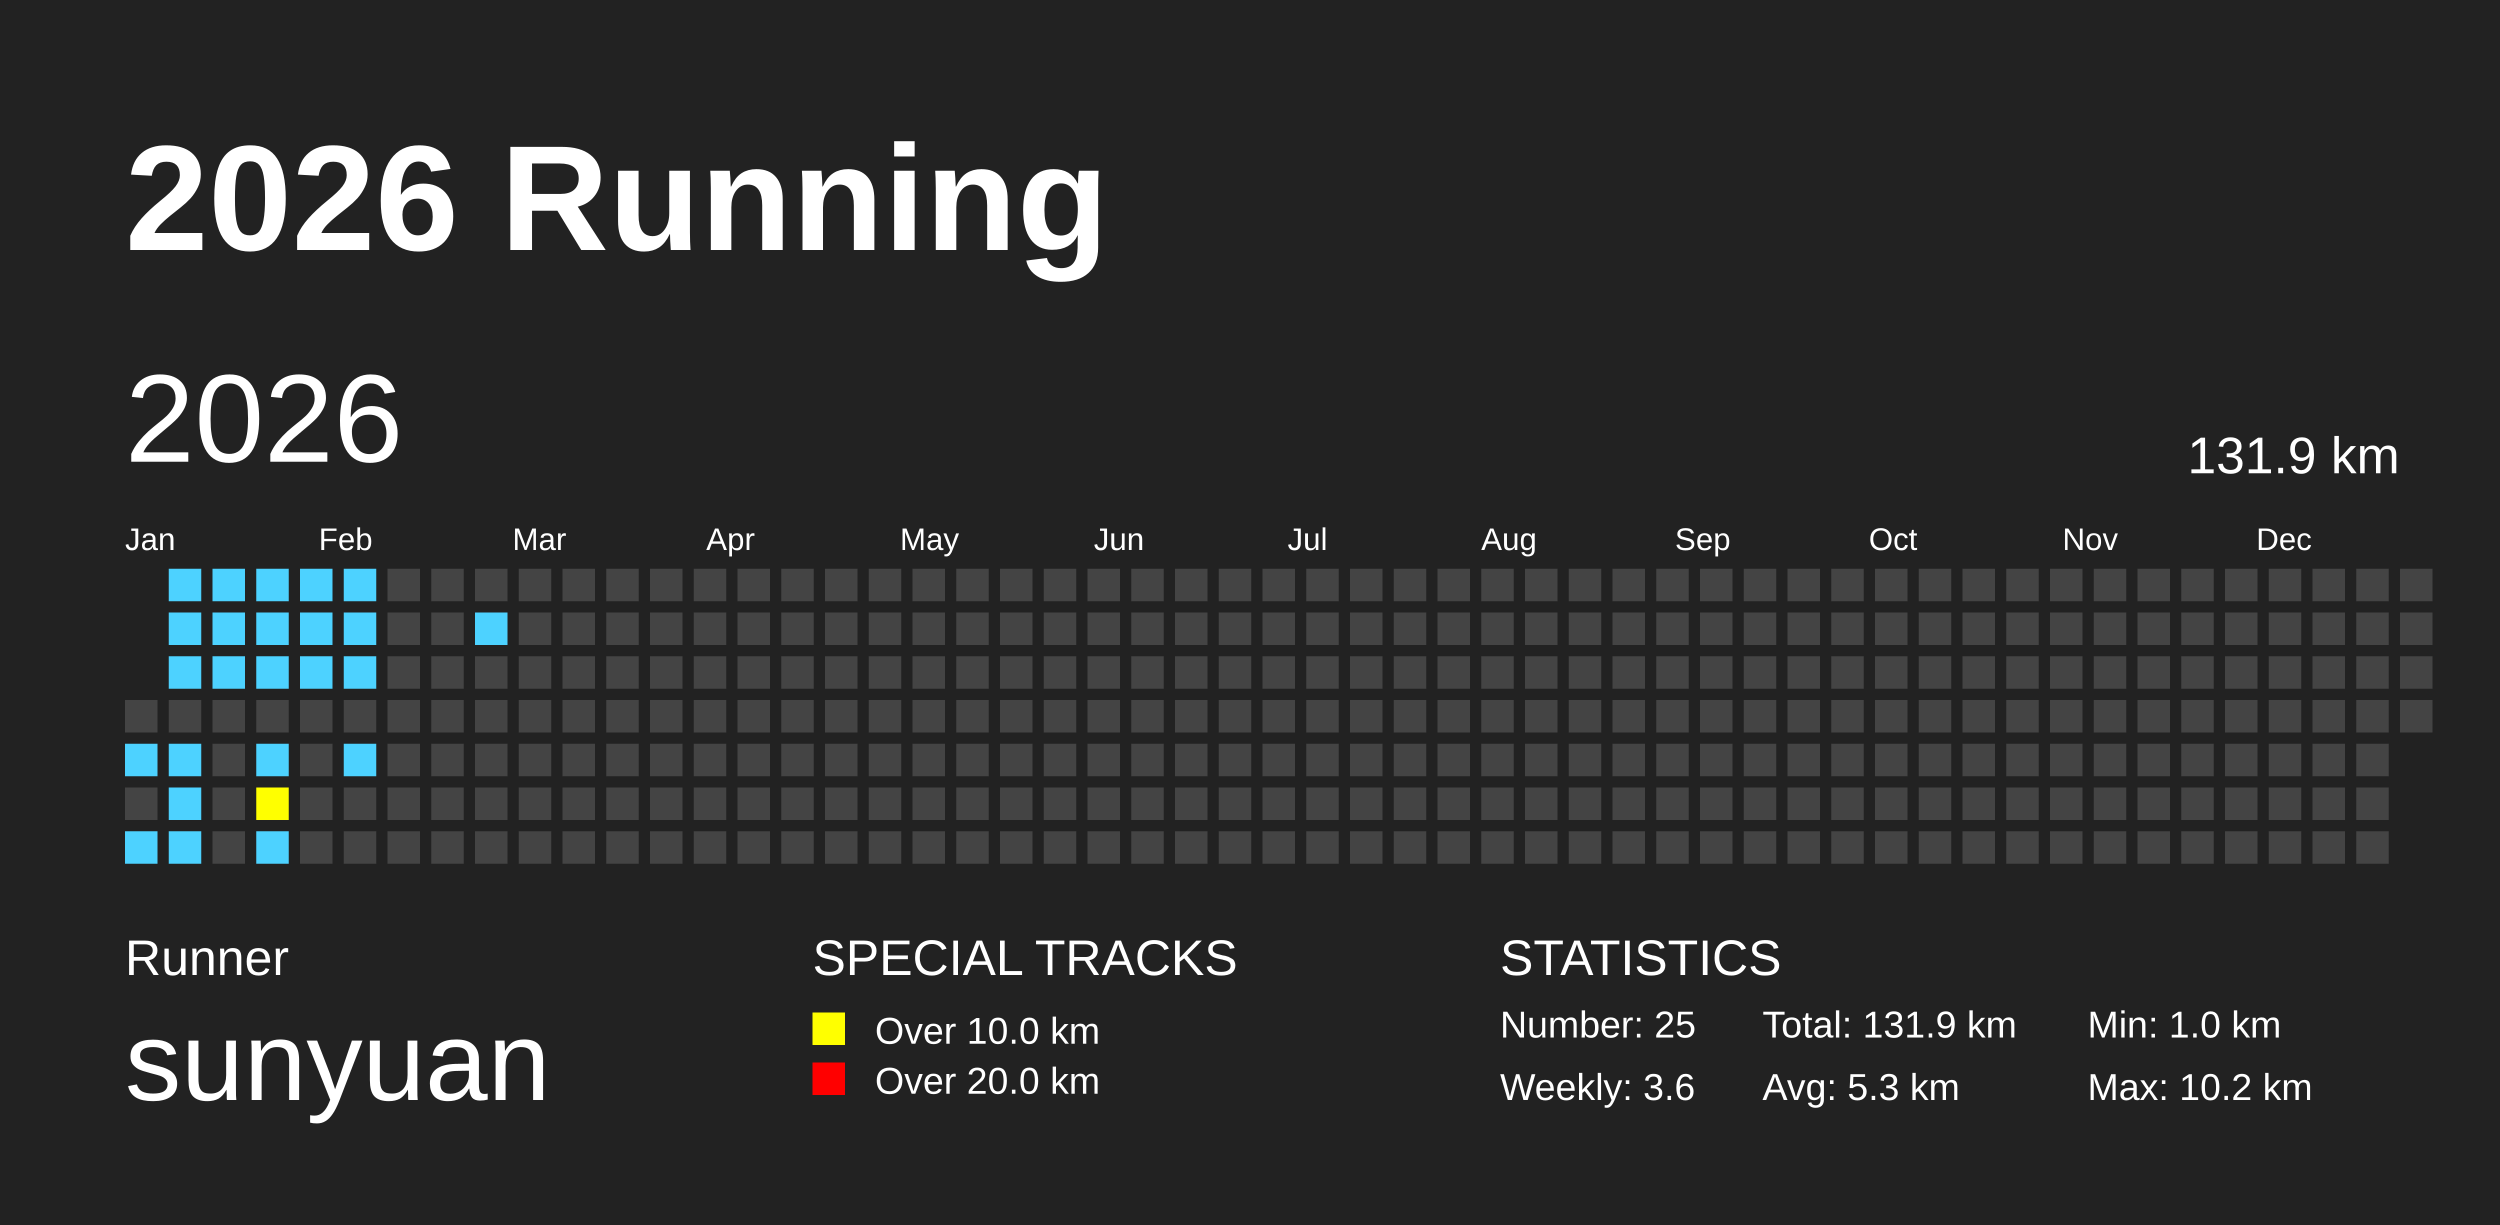
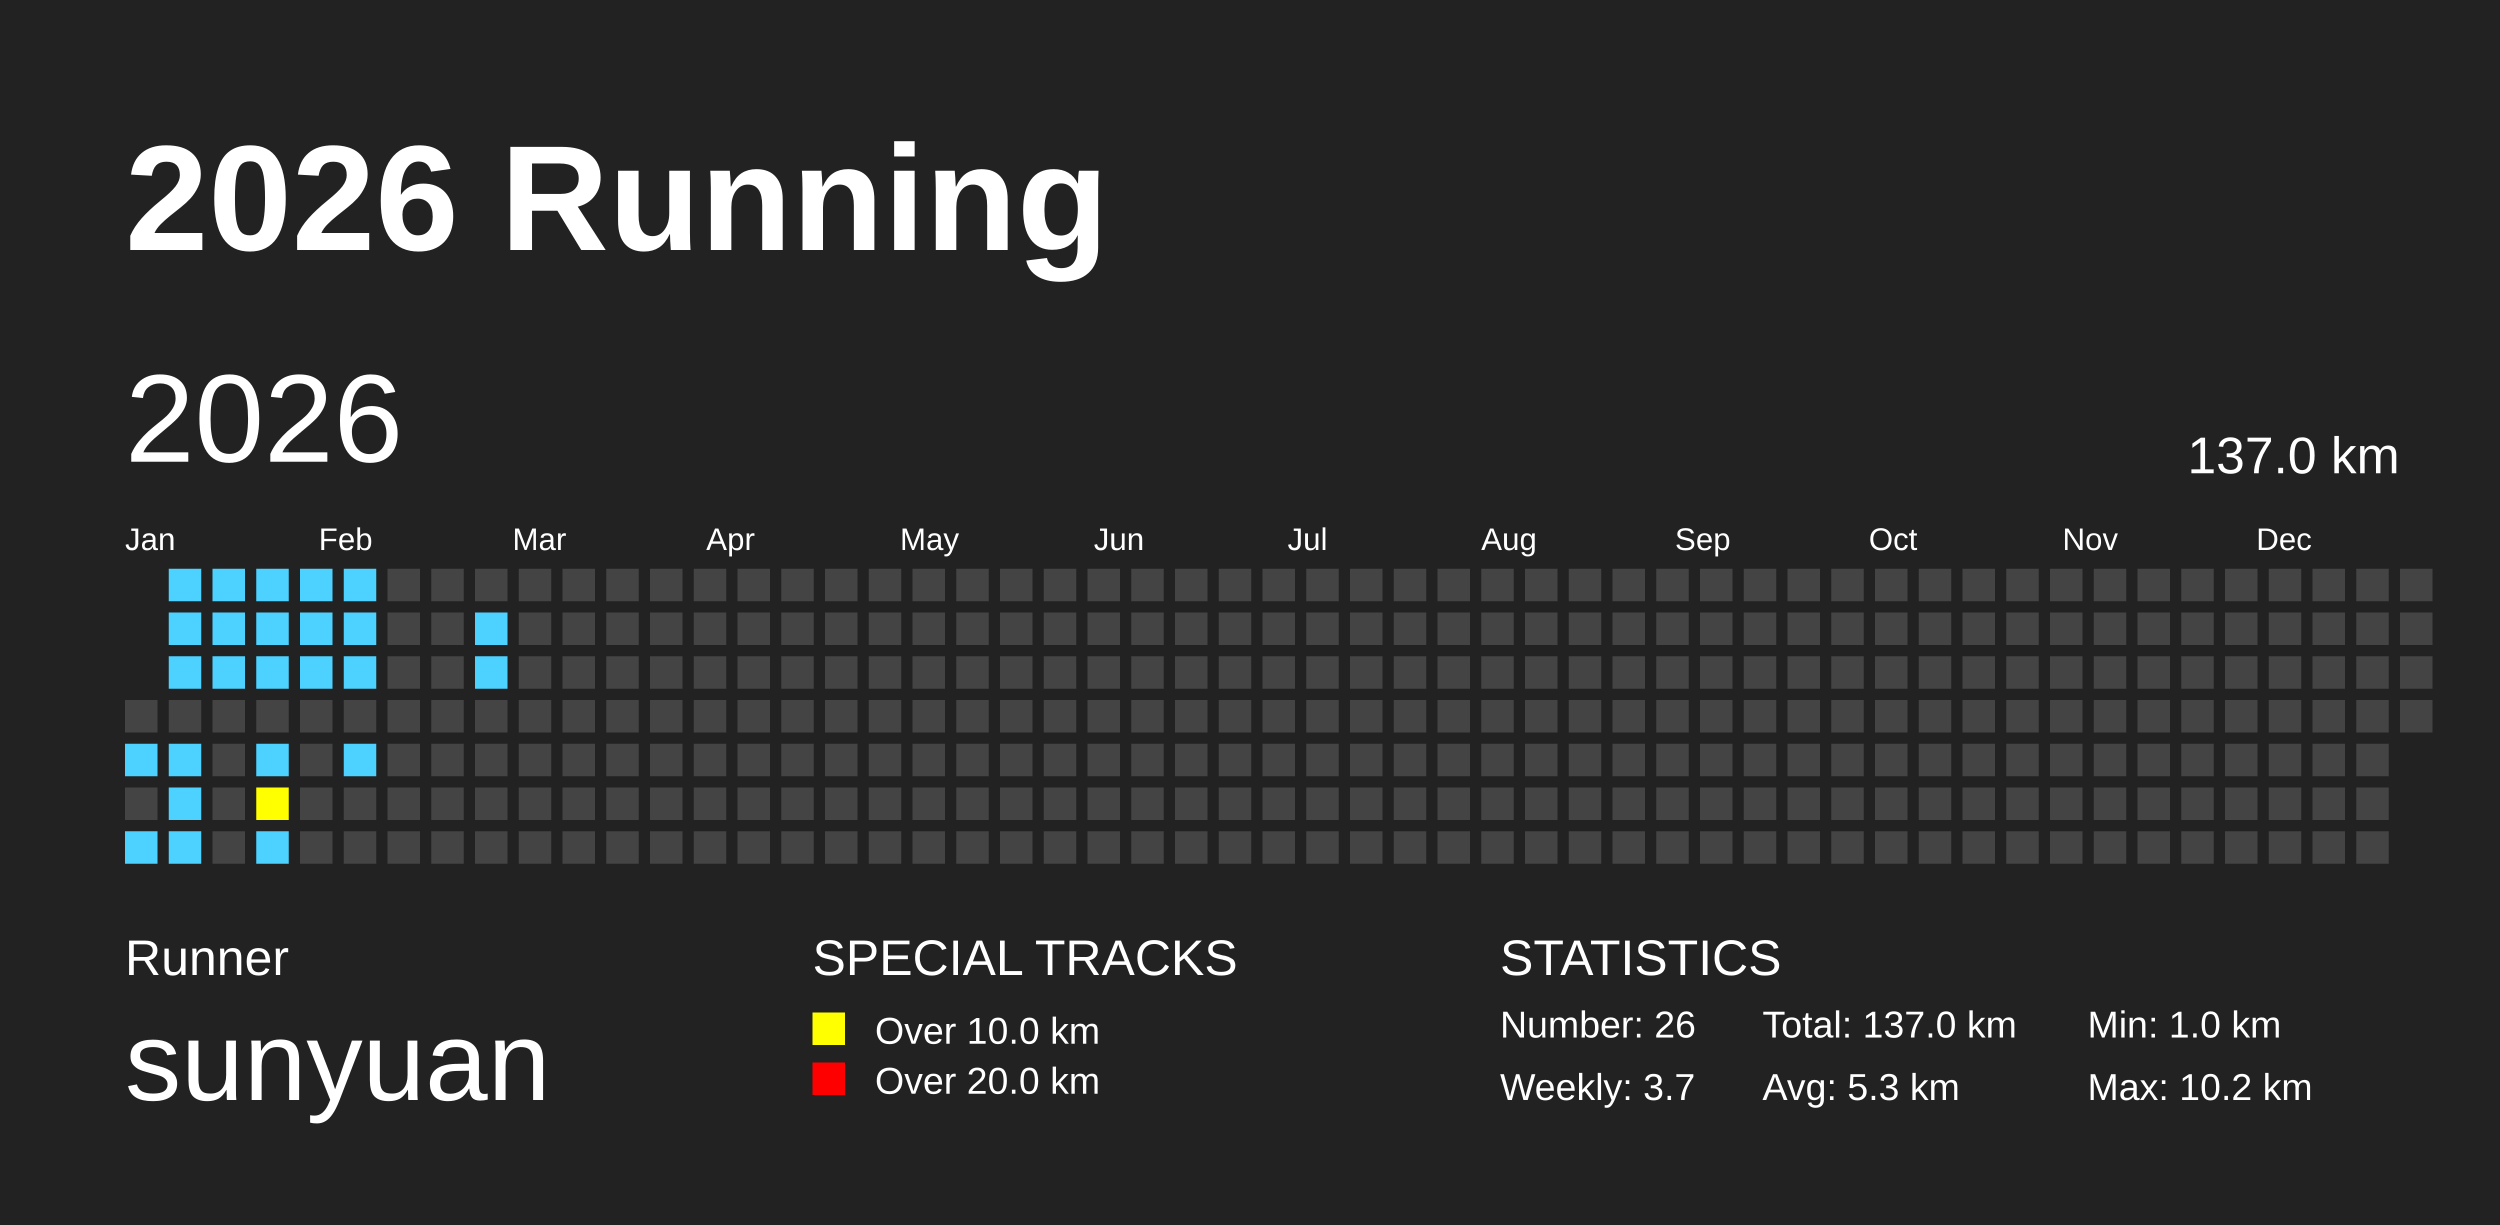
<svg xmlns="http://www.w3.org/2000/svg" baseProfile="full" height="98mm" version="1.1" viewBox="0,0,200,98" width="200mm">
  <defs />
  <rect fill="#222222" height="98" width="200" x="0" y="0" />
  <text fill="#FFFFFF" style="font-size:12px; font-family:Arial; font-weight:bold;" x="10" y="20">2026 Running</text>
  <text fill="#FFFFFF" style="font-size:4px; font-family:Arial" x="10" y="78">Runner</text>
  <text fill="#FFFFFF" style="font-size:9px; font-family:Arial" x="10" y="88">sunyuan</text>
  <text fill="#FFFFFF" style="font-size:4px; font-family:Arial" x="65" y="78">SPECIAL TRACKS</text>
  <rect fill="yellow" height="2.6" width="2.6" x="65" y="81" />
  <text fill="#FFFFFF" style="font-size:3px; font-family:Arial" x="70" y="83.5">Over 10.0 km</text>
  <rect fill="red" height="2.6" width="2.6" x="65" y="85" />
  <text fill="#FFFFFF" style="font-size:3px; font-family:Arial" x="70" y="87.5">Over 20.0 km</text>
  <text fill="#FFFFFF" style="font-size:4px; font-family:Arial" x="120" y="78">STATISTICS</text>
-   <text fill="#FFFFFF" style="font-size:3px; font-family:Arial" x="120" y="83">Number: 25</text>
-   <text fill="#FFFFFF" style="font-size:3px; font-family:Arial" x="120" y="88">Weekly: 3.6</text>
-   <text fill="#FFFFFF" style="font-size:3px; font-family:Arial" x="141" y="83">Total: 131.9 km</text>
+   <text fill="#FFFFFF" style="font-size:3px; font-family:Arial" x="120" y="83">Number: 26</text>
+   <text fill="#FFFFFF" style="font-size:3px; font-family:Arial" x="120" y="88">Weekly: 3.7</text>
+   <text fill="#FFFFFF" style="font-size:3px; font-family:Arial" x="141" y="83">Total: 137.0 km</text>
  <text fill="#FFFFFF" style="font-size:3px; font-family:Arial" x="141" y="88">Avg: 5.3 km</text>
  <text fill="#FFFFFF" style="font-size:3px; font-family:Arial" x="167" y="83">Min: 1.0 km</text>
  <text fill="#FFFFFF" style="font-size:3px; font-family:Arial" x="167" y="88">Max: 10.2 km</text>
  <text dominant-baseline="hanging" fill="#FFFFFF" style="font-size:10.0px; font-family:Arial;" x="10" y="30">2026</text>
-   <text dominant-baseline="hanging" fill="#FFFFFF" style="font-size:4.125px; font-family:Arial;" x="175" y="35">131.9 km</text>
+   <text dominant-baseline="hanging" fill="#FFFFFF" style="font-size:4.125px; font-family:Arial;" x="175" y="35">137.0 km</text>
  <text fill="#FFFFFF" style="font-size:2.5px; font-family:Arial" x="10.0" y="44">Jan</text>
  <text fill="#FFFFFF" style="font-size:2.5px; font-family:Arial" x="25.5" y="44">Feb</text>
  <text fill="#FFFFFF" style="font-size:2.5px; font-family:Arial" x="41.0" y="44">Mar</text>
  <text fill="#FFFFFF" style="font-size:2.5px; font-family:Arial" x="56.5" y="44">Apr</text>
  <text fill="#FFFFFF" style="font-size:2.5px; font-family:Arial" x="72.0" y="44">May</text>
  <text fill="#FFFFFF" style="font-size:2.5px; font-family:Arial" x="87.5" y="44">Jun</text>
  <text fill="#FFFFFF" style="font-size:2.5px; font-family:Arial" x="103.0" y="44">Jul</text>
  <text fill="#FFFFFF" style="font-size:2.5px; font-family:Arial" x="118.5" y="44">Aug</text>
  <text fill="#FFFFFF" style="font-size:2.5px; font-family:Arial" x="134.0" y="44">Sep</text>
  <text fill="#FFFFFF" style="font-size:2.5px; font-family:Arial" x="149.5" y="44">Oct</text>
  <text fill="#FFFFFF" style="font-size:2.5px; font-family:Arial" x="165.0" y="44">Nov</text>
  <text fill="#FFFFFF" style="font-size:2.5px; font-family:Arial" x="180.5" y="44">Dec</text>
  <rect fill="#444444" height="2.6" width="2.6" x="10.0" y="56.0" />
  <rect fill="#4DD2FF" height="2.6" width="2.6" x="10.0" y="59.5" />
  <rect fill="#444444" height="2.6" width="2.6" x="10.0" y="63.0" />
  <rect fill="#4DD2FF" height="2.6" width="2.6" x="10.0" y="66.5" />
  <rect fill="#4DD2FF" height="2.6" width="2.6" x="13.5" y="45.5" />
  <rect fill="#4DD2FF" height="2.6" width="2.6" x="13.5" y="49.0" />
  <rect fill="#4DD2FF" height="2.6" width="2.6" x="13.5" y="52.5" />
  <rect fill="#444444" height="2.6" width="2.6" x="13.5" y="56.0" />
  <rect fill="#4DD2FF" height="2.6" width="2.6" x="13.5" y="59.5" />
  <rect fill="#4DD2FF" height="2.6" width="2.6" x="13.5" y="63.0" />
  <rect fill="#4DD2FF" height="2.6" width="2.6" x="13.5" y="66.5" />
  <rect fill="#4DD2FF" height="2.6" width="2.6" x="17.0" y="45.5" />
  <rect fill="#4DD2FF" height="2.6" width="2.6" x="17.0" y="49.0" />
  <rect fill="#4DD2FF" height="2.6" width="2.6" x="17.0" y="52.5" />
  <rect fill="#444444" height="2.6" width="2.6" x="17.0" y="56.0" />
  <rect fill="#444444" height="2.6" width="2.6" x="17.0" y="59.5" />
  <rect fill="#444444" height="2.6" width="2.6" x="17.0" y="63.0" />
  <rect fill="#444444" height="2.6" width="2.6" x="17.0" y="66.5" />
  <rect fill="#4DD2FF" height="2.6" width="2.6" x="20.5" y="45.5" />
  <rect fill="#4DD2FF" height="2.6" width="2.6" x="20.5" y="49.0" />
  <rect fill="#4DD2FF" height="2.6" width="2.6" x="20.5" y="52.5" />
  <rect fill="#444444" height="2.6" width="2.6" x="20.5" y="56.0" />
  <rect fill="#4DD2FF" height="2.6" width="2.6" x="20.5" y="59.5" />
  <rect fill="yellow" height="2.6" width="2.6" x="20.5" y="63.0" />
  <rect fill="#4DD2FF" height="2.6" width="2.6" x="20.5" y="66.5" />
  <rect fill="#4DD2FF" height="2.6" width="2.6" x="24.0" y="45.5" />
  <rect fill="#4DD2FF" height="2.6" width="2.6" x="24.0" y="49.0" />
  <rect fill="#4DD2FF" height="2.6" width="2.6" x="24.0" y="52.5" />
  <rect fill="#444444" height="2.6" width="2.6" x="24.0" y="56.0" />
  <rect fill="#444444" height="2.6" width="2.6" x="24.0" y="59.5" />
  <rect fill="#444444" height="2.6" width="2.6" x="24.0" y="63.0" />
  <rect fill="#444444" height="2.6" width="2.6" x="24.0" y="66.5" />
  <rect fill="#4DD2FF" height="2.6" width="2.6" x="27.5" y="45.5" />
  <rect fill="#4DD2FF" height="2.6" width="2.6" x="27.5" y="49.0" />
  <rect fill="#4DD2FF" height="2.6" width="2.6" x="27.5" y="52.5" />
  <rect fill="#444444" height="2.6" width="2.6" x="27.5" y="56.0" />
  <rect fill="#4DD2FF" height="2.6" width="2.6" x="27.5" y="59.5" />
  <rect fill="#444444" height="2.6" width="2.6" x="27.5" y="63.0" />
  <rect fill="#444444" height="2.6" width="2.6" x="27.5" y="66.5" />
  <rect fill="#444444" height="2.6" width="2.6" x="31.0" y="45.5" />
  <rect fill="#444444" height="2.6" width="2.6" x="31.0" y="49.0" />
  <rect fill="#444444" height="2.6" width="2.6" x="31.0" y="52.5" />
  <rect fill="#444444" height="2.6" width="2.6" x="31.0" y="56.0" />
  <rect fill="#444444" height="2.6" width="2.6" x="31.0" y="59.5" />
  <rect fill="#444444" height="2.6" width="2.6" x="31.0" y="63.0" />
  <rect fill="#444444" height="2.6" width="2.6" x="31.0" y="66.5" />
  <rect fill="#444444" height="2.6" width="2.6" x="34.5" y="45.5" />
  <rect fill="#444444" height="2.6" width="2.6" x="34.5" y="49.0" />
  <rect fill="#444444" height="2.6" width="2.6" x="34.5" y="52.5" />
  <rect fill="#444444" height="2.6" width="2.6" x="34.5" y="56.0" />
  <rect fill="#444444" height="2.6" width="2.6" x="34.5" y="59.5" />
  <rect fill="#444444" height="2.6" width="2.6" x="34.5" y="63.0" />
  <rect fill="#444444" height="2.6" width="2.6" x="34.5" y="66.5" />
  <rect fill="#444444" height="2.6" width="2.6" x="38.0" y="45.5" />
  <rect fill="#4DD2FF" height="2.6" width="2.6" x="38.0" y="49.0" />
-   <rect fill="#444444" height="2.6" width="2.6" x="38.0" y="52.5" />
+   <rect fill="#4DD2FF" height="2.6" width="2.6" x="38.0" y="52.5" />
  <rect fill="#444444" height="2.6" width="2.6" x="38.0" y="56.0" />
  <rect fill="#444444" height="2.6" width="2.6" x="38.0" y="59.5" />
  <rect fill="#444444" height="2.6" width="2.6" x="38.0" y="63.0" />
  <rect fill="#444444" height="2.6" width="2.6" x="38.0" y="66.5" />
  <rect fill="#444444" height="2.6" width="2.6" x="41.5" y="45.5" />
  <rect fill="#444444" height="2.6" width="2.6" x="41.5" y="49.0" />
  <rect fill="#444444" height="2.6" width="2.6" x="41.5" y="52.5" />
  <rect fill="#444444" height="2.6" width="2.6" x="41.5" y="56.0" />
  <rect fill="#444444" height="2.6" width="2.6" x="41.5" y="59.5" />
  <rect fill="#444444" height="2.6" width="2.6" x="41.5" y="63.0" />
  <rect fill="#444444" height="2.6" width="2.6" x="41.5" y="66.5" />
  <rect fill="#444444" height="2.6" width="2.6" x="45.0" y="45.5" />
  <rect fill="#444444" height="2.6" width="2.6" x="45.0" y="49.0" />
  <rect fill="#444444" height="2.6" width="2.6" x="45.0" y="52.5" />
  <rect fill="#444444" height="2.6" width="2.6" x="45.0" y="56.0" />
  <rect fill="#444444" height="2.6" width="2.6" x="45.0" y="59.5" />
  <rect fill="#444444" height="2.6" width="2.6" x="45.0" y="63.0" />
  <rect fill="#444444" height="2.6" width="2.6" x="45.0" y="66.5" />
  <rect fill="#444444" height="2.6" width="2.6" x="48.5" y="45.5" />
  <rect fill="#444444" height="2.6" width="2.6" x="48.5" y="49.0" />
  <rect fill="#444444" height="2.6" width="2.6" x="48.5" y="52.5" />
  <rect fill="#444444" height="2.6" width="2.6" x="48.5" y="56.0" />
  <rect fill="#444444" height="2.6" width="2.6" x="48.5" y="59.5" />
  <rect fill="#444444" height="2.6" width="2.6" x="48.5" y="63.0" />
  <rect fill="#444444" height="2.6" width="2.6" x="48.5" y="66.5" />
  <rect fill="#444444" height="2.6" width="2.6" x="52.0" y="45.5" />
  <rect fill="#444444" height="2.6" width="2.6" x="52.0" y="49.0" />
  <rect fill="#444444" height="2.6" width="2.6" x="52.0" y="52.5" />
  <rect fill="#444444" height="2.6" width="2.6" x="52.0" y="56.0" />
  <rect fill="#444444" height="2.6" width="2.6" x="52.0" y="59.5" />
  <rect fill="#444444" height="2.6" width="2.6" x="52.0" y="63.0" />
  <rect fill="#444444" height="2.6" width="2.6" x="52.0" y="66.5" />
  <rect fill="#444444" height="2.6" width="2.6" x="55.5" y="45.5" />
  <rect fill="#444444" height="2.6" width="2.6" x="55.5" y="49.0" />
  <rect fill="#444444" height="2.6" width="2.6" x="55.5" y="52.5" />
  <rect fill="#444444" height="2.6" width="2.6" x="55.5" y="56.0" />
  <rect fill="#444444" height="2.6" width="2.6" x="55.5" y="59.5" />
  <rect fill="#444444" height="2.6" width="2.6" x="55.5" y="63.0" />
  <rect fill="#444444" height="2.6" width="2.6" x="55.5" y="66.5" />
  <rect fill="#444444" height="2.6" width="2.6" x="59.0" y="45.5" />
  <rect fill="#444444" height="2.6" width="2.6" x="59.0" y="49.0" />
  <rect fill="#444444" height="2.6" width="2.6" x="59.0" y="52.5" />
  <rect fill="#444444" height="2.6" width="2.6" x="59.0" y="56.0" />
  <rect fill="#444444" height="2.6" width="2.6" x="59.0" y="59.5" />
  <rect fill="#444444" height="2.6" width="2.6" x="59.0" y="63.0" />
  <rect fill="#444444" height="2.6" width="2.6" x="59.0" y="66.5" />
  <rect fill="#444444" height="2.6" width="2.6" x="62.5" y="45.5" />
  <rect fill="#444444" height="2.6" width="2.6" x="62.5" y="49.0" />
  <rect fill="#444444" height="2.6" width="2.6" x="62.5" y="52.5" />
  <rect fill="#444444" height="2.6" width="2.6" x="62.5" y="56.0" />
  <rect fill="#444444" height="2.6" width="2.6" x="62.5" y="59.5" />
  <rect fill="#444444" height="2.6" width="2.6" x="62.5" y="63.0" />
  <rect fill="#444444" height="2.6" width="2.6" x="62.5" y="66.5" />
  <rect fill="#444444" height="2.6" width="2.6" x="66.0" y="45.5" />
  <rect fill="#444444" height="2.6" width="2.6" x="66.0" y="49.0" />
  <rect fill="#444444" height="2.6" width="2.6" x="66.0" y="52.5" />
  <rect fill="#444444" height="2.6" width="2.6" x="66.0" y="56.0" />
  <rect fill="#444444" height="2.6" width="2.6" x="66.0" y="59.5" />
  <rect fill="#444444" height="2.6" width="2.6" x="66.0" y="63.0" />
  <rect fill="#444444" height="2.6" width="2.6" x="66.0" y="66.5" />
  <rect fill="#444444" height="2.6" width="2.6" x="69.5" y="45.5" />
  <rect fill="#444444" height="2.6" width="2.6" x="69.5" y="49.0" />
  <rect fill="#444444" height="2.6" width="2.6" x="69.5" y="52.5" />
  <rect fill="#444444" height="2.6" width="2.6" x="69.5" y="56.0" />
  <rect fill="#444444" height="2.6" width="2.6" x="69.5" y="59.5" />
  <rect fill="#444444" height="2.6" width="2.6" x="69.5" y="63.0" />
  <rect fill="#444444" height="2.6" width="2.6" x="69.5" y="66.5" />
  <rect fill="#444444" height="2.6" width="2.6" x="73.0" y="45.5" />
  <rect fill="#444444" height="2.6" width="2.6" x="73.0" y="49.0" />
  <rect fill="#444444" height="2.6" width="2.6" x="73.0" y="52.5" />
  <rect fill="#444444" height="2.6" width="2.6" x="73.0" y="56.0" />
  <rect fill="#444444" height="2.6" width="2.6" x="73.0" y="59.5" />
  <rect fill="#444444" height="2.6" width="2.6" x="73.0" y="63.0" />
  <rect fill="#444444" height="2.6" width="2.6" x="73.0" y="66.5" />
  <rect fill="#444444" height="2.6" width="2.6" x="76.5" y="45.5" />
  <rect fill="#444444" height="2.6" width="2.6" x="76.5" y="49.0" />
  <rect fill="#444444" height="2.6" width="2.6" x="76.5" y="52.5" />
  <rect fill="#444444" height="2.6" width="2.6" x="76.5" y="56.0" />
  <rect fill="#444444" height="2.6" width="2.6" x="76.5" y="59.5" />
  <rect fill="#444444" height="2.6" width="2.6" x="76.5" y="63.0" />
  <rect fill="#444444" height="2.6" width="2.6" x="76.5" y="66.5" />
  <rect fill="#444444" height="2.6" width="2.6" x="80.0" y="45.5" />
  <rect fill="#444444" height="2.6" width="2.6" x="80.0" y="49.0" />
  <rect fill="#444444" height="2.6" width="2.6" x="80.0" y="52.5" />
  <rect fill="#444444" height="2.6" width="2.6" x="80.0" y="56.0" />
  <rect fill="#444444" height="2.6" width="2.6" x="80.0" y="59.5" />
  <rect fill="#444444" height="2.6" width="2.6" x="80.0" y="63.0" />
  <rect fill="#444444" height="2.6" width="2.6" x="80.0" y="66.5" />
  <rect fill="#444444" height="2.6" width="2.6" x="83.5" y="45.5" />
  <rect fill="#444444" height="2.6" width="2.6" x="83.5" y="49.0" />
  <rect fill="#444444" height="2.6" width="2.6" x="83.5" y="52.5" />
  <rect fill="#444444" height="2.6" width="2.6" x="83.5" y="56.0" />
  <rect fill="#444444" height="2.6" width="2.6" x="83.5" y="59.5" />
  <rect fill="#444444" height="2.6" width="2.6" x="83.5" y="63.0" />
  <rect fill="#444444" height="2.6" width="2.6" x="83.5" y="66.5" />
  <rect fill="#444444" height="2.6" width="2.6" x="87.0" y="45.5" />
  <rect fill="#444444" height="2.6" width="2.6" x="87.0" y="49.0" />
  <rect fill="#444444" height="2.6" width="2.6" x="87.0" y="52.5" />
  <rect fill="#444444" height="2.6" width="2.6" x="87.0" y="56.0" />
  <rect fill="#444444" height="2.6" width="2.6" x="87.0" y="59.5" />
  <rect fill="#444444" height="2.6" width="2.6" x="87.0" y="63.0" />
  <rect fill="#444444" height="2.6" width="2.6" x="87.0" y="66.5" />
  <rect fill="#444444" height="2.6" width="2.6" x="90.5" y="45.5" />
  <rect fill="#444444" height="2.6" width="2.6" x="90.5" y="49.0" />
  <rect fill="#444444" height="2.6" width="2.6" x="90.5" y="52.5" />
  <rect fill="#444444" height="2.6" width="2.6" x="90.5" y="56.0" />
  <rect fill="#444444" height="2.6" width="2.6" x="90.5" y="59.5" />
  <rect fill="#444444" height="2.6" width="2.6" x="90.5" y="63.0" />
  <rect fill="#444444" height="2.6" width="2.6" x="90.5" y="66.5" />
  <rect fill="#444444" height="2.6" width="2.6" x="94.0" y="45.5" />
  <rect fill="#444444" height="2.6" width="2.6" x="94.0" y="49.0" />
  <rect fill="#444444" height="2.6" width="2.6" x="94.0" y="52.5" />
  <rect fill="#444444" height="2.6" width="2.6" x="94.0" y="56.0" />
  <rect fill="#444444" height="2.6" width="2.6" x="94.0" y="59.5" />
  <rect fill="#444444" height="2.6" width="2.6" x="94.0" y="63.0" />
  <rect fill="#444444" height="2.6" width="2.6" x="94.0" y="66.5" />
  <rect fill="#444444" height="2.6" width="2.6" x="97.5" y="45.5" />
  <rect fill="#444444" height="2.6" width="2.6" x="97.5" y="49.0" />
  <rect fill="#444444" height="2.6" width="2.6" x="97.5" y="52.5" />
  <rect fill="#444444" height="2.6" width="2.6" x="97.5" y="56.0" />
  <rect fill="#444444" height="2.6" width="2.6" x="97.5" y="59.5" />
  <rect fill="#444444" height="2.6" width="2.6" x="97.5" y="63.0" />
  <rect fill="#444444" height="2.6" width="2.6" x="97.5" y="66.5" />
  <rect fill="#444444" height="2.6" width="2.6" x="101.0" y="45.5" />
  <rect fill="#444444" height="2.6" width="2.6" x="101.0" y="49.0" />
  <rect fill="#444444" height="2.6" width="2.6" x="101.0" y="52.5" />
  <rect fill="#444444" height="2.6" width="2.6" x="101.0" y="56.0" />
  <rect fill="#444444" height="2.6" width="2.6" x="101.0" y="59.5" />
  <rect fill="#444444" height="2.6" width="2.6" x="101.0" y="63.0" />
  <rect fill="#444444" height="2.6" width="2.6" x="101.0" y="66.5" />
  <rect fill="#444444" height="2.6" width="2.6" x="104.5" y="45.5" />
  <rect fill="#444444" height="2.6" width="2.6" x="104.5" y="49.0" />
  <rect fill="#444444" height="2.6" width="2.6" x="104.5" y="52.5" />
  <rect fill="#444444" height="2.6" width="2.6" x="104.5" y="56.0" />
  <rect fill="#444444" height="2.6" width="2.6" x="104.5" y="59.5" />
  <rect fill="#444444" height="2.6" width="2.6" x="104.5" y="63.0" />
  <rect fill="#444444" height="2.6" width="2.6" x="104.5" y="66.5" />
  <rect fill="#444444" height="2.6" width="2.6" x="108.0" y="45.5" />
  <rect fill="#444444" height="2.6" width="2.6" x="108.0" y="49.0" />
  <rect fill="#444444" height="2.6" width="2.6" x="108.0" y="52.5" />
  <rect fill="#444444" height="2.6" width="2.6" x="108.0" y="56.0" />
  <rect fill="#444444" height="2.6" width="2.6" x="108.0" y="59.5" />
  <rect fill="#444444" height="2.6" width="2.6" x="108.0" y="63.0" />
  <rect fill="#444444" height="2.6" width="2.6" x="108.0" y="66.5" />
  <rect fill="#444444" height="2.6" width="2.6" x="111.5" y="45.5" />
  <rect fill="#444444" height="2.6" width="2.6" x="111.5" y="49.0" />
  <rect fill="#444444" height="2.6" width="2.6" x="111.5" y="52.5" />
  <rect fill="#444444" height="2.6" width="2.6" x="111.5" y="56.0" />
  <rect fill="#444444" height="2.6" width="2.6" x="111.5" y="59.5" />
  <rect fill="#444444" height="2.6" width="2.6" x="111.5" y="63.0" />
  <rect fill="#444444" height="2.6" width="2.6" x="111.5" y="66.5" />
  <rect fill="#444444" height="2.6" width="2.6" x="115.0" y="45.5" />
  <rect fill="#444444" height="2.6" width="2.6" x="115.0" y="49.0" />
  <rect fill="#444444" height="2.6" width="2.6" x="115.0" y="52.5" />
  <rect fill="#444444" height="2.6" width="2.6" x="115.0" y="56.0" />
  <rect fill="#444444" height="2.6" width="2.6" x="115.0" y="59.5" />
  <rect fill="#444444" height="2.6" width="2.6" x="115.0" y="63.0" />
  <rect fill="#444444" height="2.6" width="2.6" x="115.0" y="66.5" />
  <rect fill="#444444" height="2.6" width="2.6" x="118.5" y="45.5" />
  <rect fill="#444444" height="2.6" width="2.6" x="118.5" y="49.0" />
  <rect fill="#444444" height="2.6" width="2.6" x="118.5" y="52.5" />
  <rect fill="#444444" height="2.6" width="2.6" x="118.5" y="56.0" />
  <rect fill="#444444" height="2.6" width="2.6" x="118.5" y="59.5" />
  <rect fill="#444444" height="2.6" width="2.6" x="118.5" y="63.0" />
  <rect fill="#444444" height="2.6" width="2.6" x="118.5" y="66.5" />
  <rect fill="#444444" height="2.6" width="2.6" x="122.0" y="45.5" />
  <rect fill="#444444" height="2.6" width="2.6" x="122.0" y="49.0" />
  <rect fill="#444444" height="2.6" width="2.6" x="122.0" y="52.5" />
  <rect fill="#444444" height="2.6" width="2.6" x="122.0" y="56.0" />
  <rect fill="#444444" height="2.6" width="2.6" x="122.0" y="59.5" />
  <rect fill="#444444" height="2.6" width="2.6" x="122.0" y="63.0" />
  <rect fill="#444444" height="2.6" width="2.6" x="122.0" y="66.5" />
  <rect fill="#444444" height="2.6" width="2.6" x="125.5" y="45.5" />
  <rect fill="#444444" height="2.6" width="2.6" x="125.5" y="49.0" />
  <rect fill="#444444" height="2.6" width="2.6" x="125.5" y="52.5" />
  <rect fill="#444444" height="2.6" width="2.6" x="125.5" y="56.0" />
  <rect fill="#444444" height="2.6" width="2.6" x="125.5" y="59.5" />
  <rect fill="#444444" height="2.6" width="2.6" x="125.5" y="63.0" />
  <rect fill="#444444" height="2.6" width="2.6" x="125.5" y="66.5" />
  <rect fill="#444444" height="2.6" width="2.6" x="129.0" y="45.5" />
  <rect fill="#444444" height="2.6" width="2.6" x="129.0" y="49.0" />
  <rect fill="#444444" height="2.6" width="2.6" x="129.0" y="52.5" />
  <rect fill="#444444" height="2.6" width="2.6" x="129.0" y="56.0" />
  <rect fill="#444444" height="2.6" width="2.6" x="129.0" y="59.5" />
  <rect fill="#444444" height="2.6" width="2.6" x="129.0" y="63.0" />
  <rect fill="#444444" height="2.6" width="2.6" x="129.0" y="66.5" />
  <rect fill="#444444" height="2.6" width="2.6" x="132.5" y="45.5" />
  <rect fill="#444444" height="2.6" width="2.6" x="132.5" y="49.0" />
  <rect fill="#444444" height="2.6" width="2.6" x="132.5" y="52.5" />
  <rect fill="#444444" height="2.6" width="2.6" x="132.5" y="56.0" />
  <rect fill="#444444" height="2.6" width="2.6" x="132.5" y="59.5" />
  <rect fill="#444444" height="2.6" width="2.6" x="132.5" y="63.0" />
  <rect fill="#444444" height="2.6" width="2.6" x="132.5" y="66.5" />
  <rect fill="#444444" height="2.6" width="2.6" x="136.0" y="45.5" />
  <rect fill="#444444" height="2.6" width="2.6" x="136.0" y="49.0" />
  <rect fill="#444444" height="2.6" width="2.6" x="136.0" y="52.5" />
  <rect fill="#444444" height="2.6" width="2.6" x="136.0" y="56.0" />
  <rect fill="#444444" height="2.6" width="2.6" x="136.0" y="59.5" />
  <rect fill="#444444" height="2.6" width="2.6" x="136.0" y="63.0" />
  <rect fill="#444444" height="2.6" width="2.6" x="136.0" y="66.5" />
  <rect fill="#444444" height="2.6" width="2.6" x="139.5" y="45.5" />
  <rect fill="#444444" height="2.6" width="2.6" x="139.5" y="49.0" />
  <rect fill="#444444" height="2.6" width="2.6" x="139.5" y="52.5" />
  <rect fill="#444444" height="2.6" width="2.6" x="139.5" y="56.0" />
  <rect fill="#444444" height="2.6" width="2.6" x="139.5" y="59.5" />
  <rect fill="#444444" height="2.6" width="2.6" x="139.5" y="63.0" />
  <rect fill="#444444" height="2.6" width="2.6" x="139.5" y="66.5" />
  <rect fill="#444444" height="2.6" width="2.6" x="143.0" y="45.5" />
  <rect fill="#444444" height="2.6" width="2.6" x="143.0" y="49.0" />
  <rect fill="#444444" height="2.6" width="2.6" x="143.0" y="52.5" />
  <rect fill="#444444" height="2.6" width="2.6" x="143.0" y="56.0" />
  <rect fill="#444444" height="2.6" width="2.6" x="143.0" y="59.5" />
  <rect fill="#444444" height="2.6" width="2.6" x="143.0" y="63.0" />
  <rect fill="#444444" height="2.6" width="2.6" x="143.0" y="66.5" />
  <rect fill="#444444" height="2.6" width="2.6" x="146.5" y="45.5" />
  <rect fill="#444444" height="2.6" width="2.6" x="146.5" y="49.0" />
  <rect fill="#444444" height="2.6" width="2.6" x="146.5" y="52.5" />
  <rect fill="#444444" height="2.6" width="2.6" x="146.5" y="56.0" />
  <rect fill="#444444" height="2.6" width="2.6" x="146.5" y="59.5" />
  <rect fill="#444444" height="2.6" width="2.6" x="146.5" y="63.0" />
  <rect fill="#444444" height="2.6" width="2.6" x="146.5" y="66.5" />
  <rect fill="#444444" height="2.6" width="2.6" x="150.0" y="45.5" />
  <rect fill="#444444" height="2.6" width="2.6" x="150.0" y="49.0" />
  <rect fill="#444444" height="2.6" width="2.6" x="150.0" y="52.5" />
  <rect fill="#444444" height="2.6" width="2.6" x="150.0" y="56.0" />
  <rect fill="#444444" height="2.6" width="2.6" x="150.0" y="59.5" />
  <rect fill="#444444" height="2.6" width="2.6" x="150.0" y="63.0" />
  <rect fill="#444444" height="2.6" width="2.6" x="150.0" y="66.5" />
  <rect fill="#444444" height="2.6" width="2.6" x="153.5" y="45.5" />
  <rect fill="#444444" height="2.6" width="2.6" x="153.5" y="49.0" />
  <rect fill="#444444" height="2.6" width="2.6" x="153.5" y="52.5" />
  <rect fill="#444444" height="2.6" width="2.6" x="153.5" y="56.0" />
  <rect fill="#444444" height="2.6" width="2.6" x="153.5" y="59.5" />
  <rect fill="#444444" height="2.6" width="2.6" x="153.5" y="63.0" />
  <rect fill="#444444" height="2.6" width="2.6" x="153.5" y="66.5" />
  <rect fill="#444444" height="2.6" width="2.6" x="157.0" y="45.5" />
  <rect fill="#444444" height="2.6" width="2.6" x="157.0" y="49.0" />
  <rect fill="#444444" height="2.6" width="2.6" x="157.0" y="52.5" />
  <rect fill="#444444" height="2.6" width="2.6" x="157.0" y="56.0" />
  <rect fill="#444444" height="2.6" width="2.6" x="157.0" y="59.5" />
  <rect fill="#444444" height="2.6" width="2.6" x="157.0" y="63.0" />
  <rect fill="#444444" height="2.6" width="2.6" x="157.0" y="66.5" />
  <rect fill="#444444" height="2.6" width="2.6" x="160.5" y="45.5" />
  <rect fill="#444444" height="2.6" width="2.6" x="160.5" y="49.0" />
  <rect fill="#444444" height="2.6" width="2.6" x="160.5" y="52.5" />
  <rect fill="#444444" height="2.6" width="2.6" x="160.5" y="56.0" />
  <rect fill="#444444" height="2.6" width="2.6" x="160.5" y="59.5" />
  <rect fill="#444444" height="2.6" width="2.6" x="160.5" y="63.0" />
  <rect fill="#444444" height="2.6" width="2.6" x="160.5" y="66.5" />
  <rect fill="#444444" height="2.6" width="2.6" x="164.0" y="45.5" />
  <rect fill="#444444" height="2.6" width="2.6" x="164.0" y="49.0" />
  <rect fill="#444444" height="2.6" width="2.6" x="164.0" y="52.5" />
  <rect fill="#444444" height="2.6" width="2.6" x="164.0" y="56.0" />
  <rect fill="#444444" height="2.6" width="2.6" x="164.0" y="59.5" />
  <rect fill="#444444" height="2.6" width="2.6" x="164.0" y="63.0" />
  <rect fill="#444444" height="2.6" width="2.6" x="164.0" y="66.5" />
  <rect fill="#444444" height="2.6" width="2.6" x="167.5" y="45.5" />
  <rect fill="#444444" height="2.6" width="2.6" x="167.5" y="49.0" />
  <rect fill="#444444" height="2.6" width="2.6" x="167.5" y="52.5" />
  <rect fill="#444444" height="2.6" width="2.6" x="167.5" y="56.0" />
  <rect fill="#444444" height="2.6" width="2.6" x="167.5" y="59.5" />
  <rect fill="#444444" height="2.6" width="2.6" x="167.5" y="63.0" />
  <rect fill="#444444" height="2.6" width="2.6" x="167.5" y="66.5" />
  <rect fill="#444444" height="2.6" width="2.6" x="171.0" y="45.5" />
  <rect fill="#444444" height="2.6" width="2.6" x="171.0" y="49.0" />
  <rect fill="#444444" height="2.6" width="2.6" x="171.0" y="52.5" />
  <rect fill="#444444" height="2.6" width="2.6" x="171.0" y="56.0" />
  <rect fill="#444444" height="2.6" width="2.6" x="171.0" y="59.5" />
  <rect fill="#444444" height="2.6" width="2.6" x="171.0" y="63.0" />
  <rect fill="#444444" height="2.6" width="2.6" x="171.0" y="66.5" />
  <rect fill="#444444" height="2.6" width="2.6" x="174.5" y="45.5" />
  <rect fill="#444444" height="2.6" width="2.6" x="174.5" y="49.0" />
  <rect fill="#444444" height="2.6" width="2.6" x="174.5" y="52.5" />
  <rect fill="#444444" height="2.6" width="2.6" x="174.5" y="56.0" />
  <rect fill="#444444" height="2.6" width="2.6" x="174.5" y="59.5" />
  <rect fill="#444444" height="2.6" width="2.6" x="174.5" y="63.0" />
  <rect fill="#444444" height="2.6" width="2.6" x="174.5" y="66.5" />
  <rect fill="#444444" height="2.6" width="2.6" x="178.0" y="45.5" />
  <rect fill="#444444" height="2.6" width="2.6" x="178.0" y="49.0" />
  <rect fill="#444444" height="2.6" width="2.6" x="178.0" y="52.5" />
  <rect fill="#444444" height="2.6" width="2.6" x="178.0" y="56.0" />
  <rect fill="#444444" height="2.6" width="2.6" x="178.0" y="59.5" />
  <rect fill="#444444" height="2.6" width="2.6" x="178.0" y="63.0" />
  <rect fill="#444444" height="2.6" width="2.6" x="178.0" y="66.5" />
  <rect fill="#444444" height="2.6" width="2.6" x="181.5" y="45.5" />
  <rect fill="#444444" height="2.6" width="2.6" x="181.5" y="49.0" />
  <rect fill="#444444" height="2.6" width="2.6" x="181.5" y="52.5" />
  <rect fill="#444444" height="2.6" width="2.6" x="181.5" y="56.0" />
  <rect fill="#444444" height="2.6" width="2.6" x="181.5" y="59.5" />
  <rect fill="#444444" height="2.6" width="2.6" x="181.5" y="63.0" />
  <rect fill="#444444" height="2.6" width="2.6" x="181.5" y="66.5" />
  <rect fill="#444444" height="2.6" width="2.6" x="185.0" y="45.5" />
  <rect fill="#444444" height="2.6" width="2.6" x="185.0" y="49.0" />
  <rect fill="#444444" height="2.6" width="2.6" x="185.0" y="52.5" />
  <rect fill="#444444" height="2.6" width="2.6" x="185.0" y="56.0" />
  <rect fill="#444444" height="2.6" width="2.6" x="185.0" y="59.5" />
  <rect fill="#444444" height="2.6" width="2.6" x="185.0" y="63.0" />
  <rect fill="#444444" height="2.6" width="2.6" x="185.0" y="66.5" />
  <rect fill="#444444" height="2.6" width="2.6" x="188.5" y="45.5" />
  <rect fill="#444444" height="2.6" width="2.6" x="188.5" y="49.0" />
  <rect fill="#444444" height="2.6" width="2.6" x="188.5" y="52.5" />
  <rect fill="#444444" height="2.6" width="2.6" x="188.5" y="56.0" />
  <rect fill="#444444" height="2.6" width="2.6" x="188.5" y="59.5" />
  <rect fill="#444444" height="2.6" width="2.6" x="188.5" y="63.0" />
  <rect fill="#444444" height="2.6" width="2.6" x="188.5" y="66.5" />
  <rect fill="#444444" height="2.6" width="2.6" x="192.0" y="45.5" />
  <rect fill="#444444" height="2.6" width="2.6" x="192.0" y="49.0" />
  <rect fill="#444444" height="2.6" width="2.6" x="192.0" y="52.5" />
  <rect fill="#444444" height="2.6" width="2.6" x="192.0" y="56.0" />
</svg>
